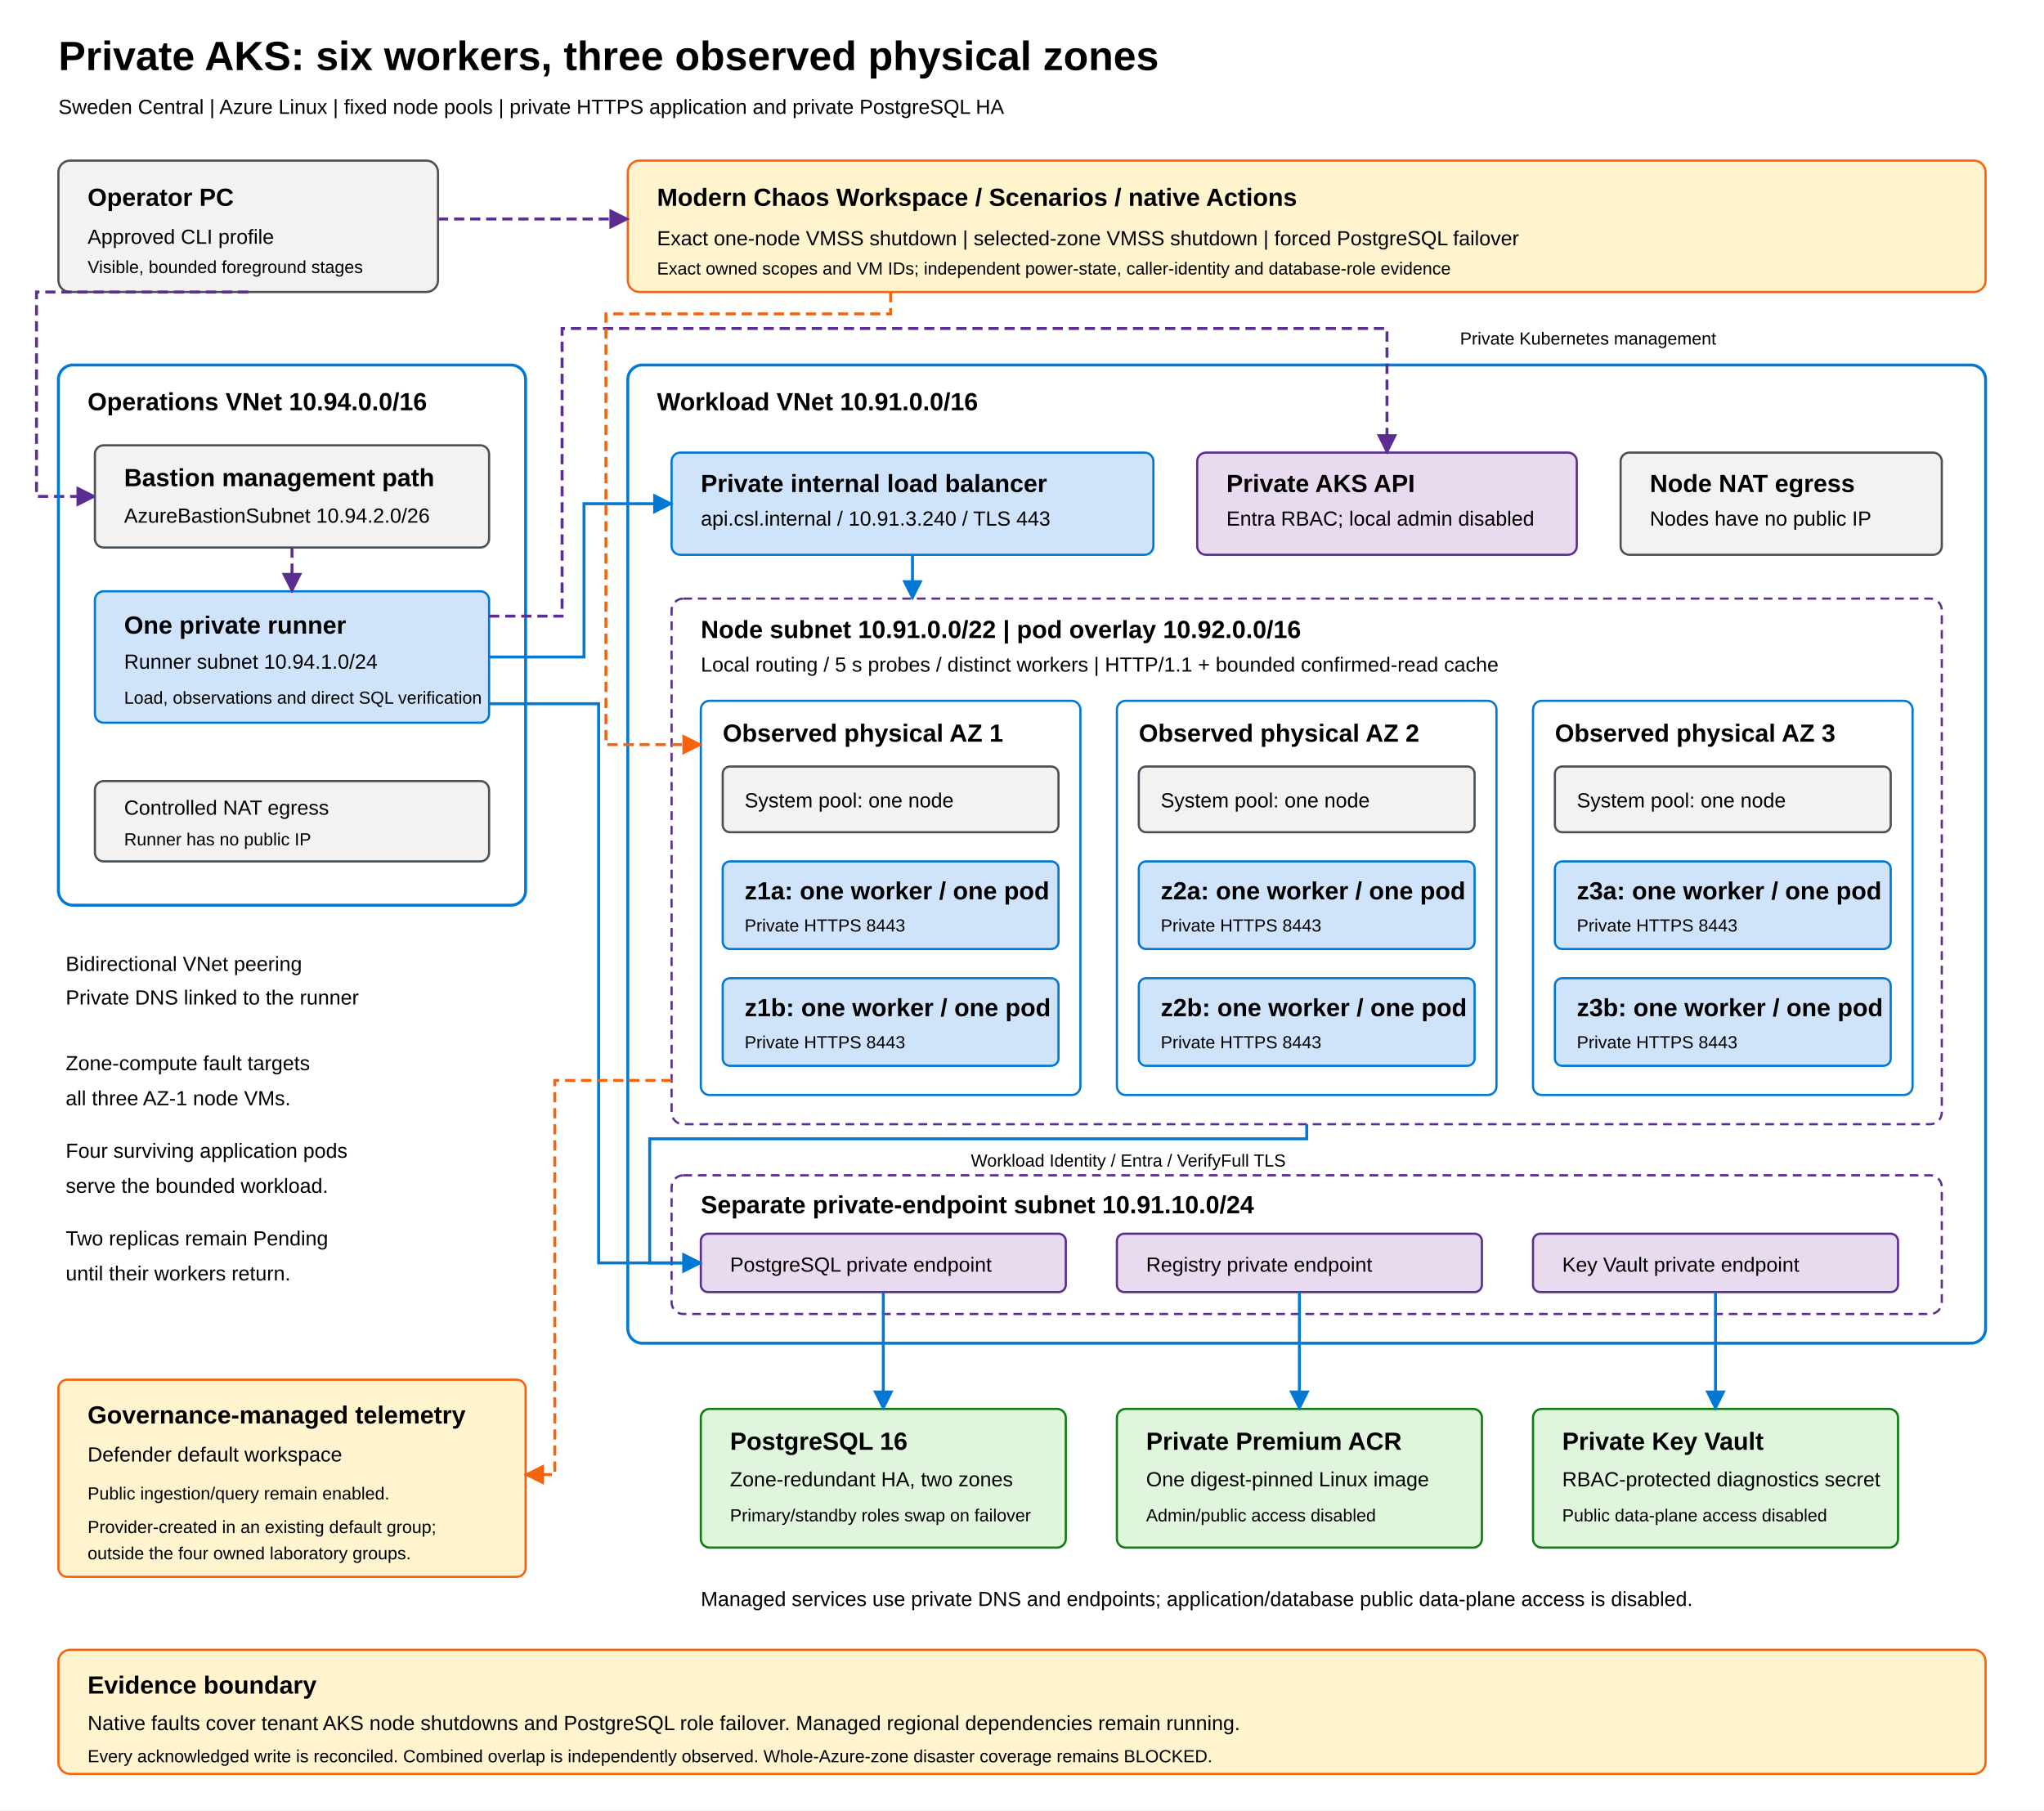
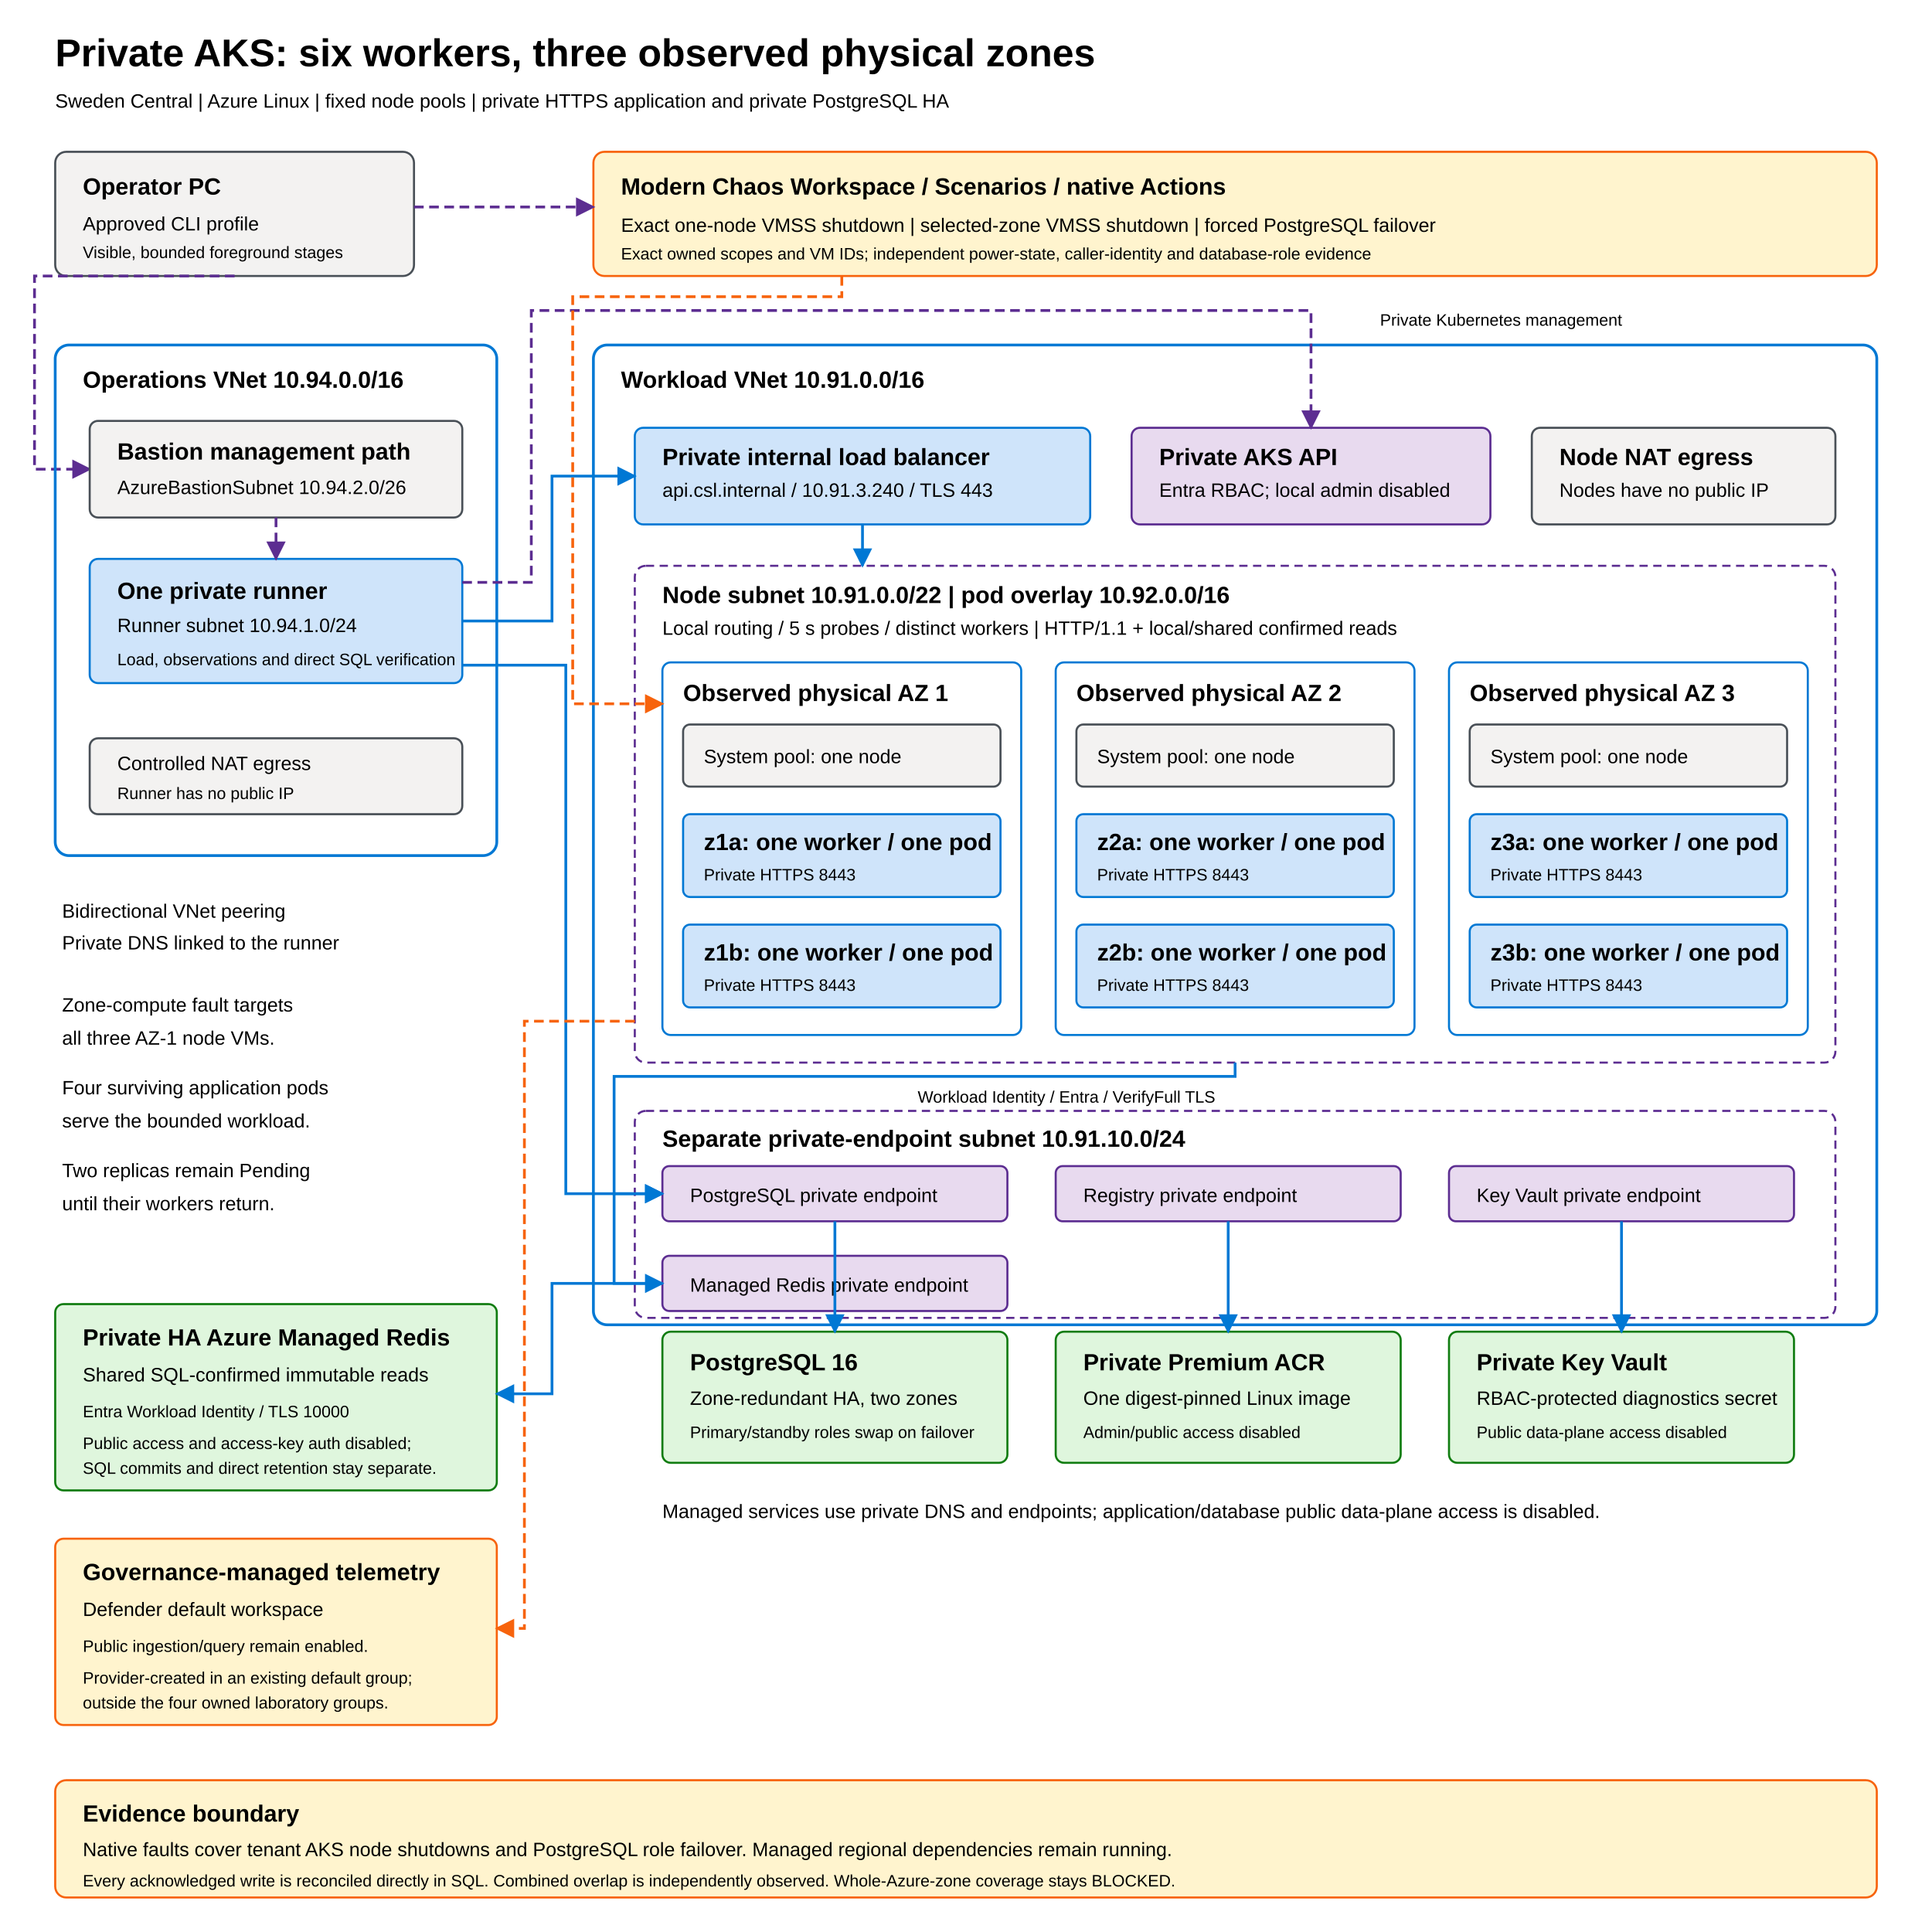
- <svg xmlns="http://www.w3.org/2000/svg" width="1400" height="1240" viewBox="0 0 1400 1240" role="img" aria-labelledby="title description">
+ <svg xmlns="http://www.w3.org/2000/svg" width="1400" height="1400" viewBox="0 0 1400 1400" role="img" aria-labelledby="title description">
  <defs>
    <style>
      text { font-family: "Segoe UI", Arial, sans-serif; fill: #000000; }
      .heading { font-size: 28px; font-weight: 600; }
      .label { font-size: 17px; font-weight: 600; }
      .body { font-size: 14px; }
      .small { font-size: 12px; }
      .network { fill: none; stroke: #0078d4; stroke-width: 2; }
      .subnet { fill: none; stroke: #5c2d91; stroke-width: 1.5; stroke-dasharray: 6 4; }
      .zone { fill: none; stroke: #0078d4; stroke-width: 1.5; }
      .compute { fill: #cfe4fa; stroke: #0078d4; stroke-width: 1.5; }
      .neutral { fill: #f3f2f1; stroke: #495057; stroke-width: 1.5; }
      .identity { fill: #dff6dd; stroke: #107c10; stroke-width: 1.5; }
      .endpoint { fill: #e8daef; stroke: #5c2d91; stroke-width: 1.5; }
      .control { fill: #fff4ce; stroke: #f7630c; stroke-width: 1.5; }
      .dataflow { fill: none; stroke: #0078d4; stroke-width: 2; marker-end: url(#data-arrow); }
      .management { fill: none; stroke: #5c2d91; stroke-width: 2; stroke-dasharray: 7 4; marker-end: url(#management-arrow); }
      .fault { fill: none; stroke: #f7630c; stroke-width: 2; stroke-dasharray: 7 4; marker-end: url(#fault-arrow); }
    </style>
    <marker id="data-arrow" viewBox="0 0 10 10" refX="9" refY="5" markerWidth="7" markerHeight="7" orient="auto">
      <path d="M0 0 L10 5 L0 10 Z" fill="#0078d4" />
    </marker>
    <marker id="management-arrow" viewBox="0 0 10 10" refX="9" refY="5" markerWidth="7" markerHeight="7" orient="auto">
      <path d="M0 0 L10 5 L0 10 Z" fill="#5c2d91" />
    </marker>
    <marker id="fault-arrow" viewBox="0 0 10 10" refX="9" refY="5" markerWidth="7" markerHeight="7" orient="auto">
      <path d="M0 0 L10 5 L0 10 Z" fill="#f7630c" />
    </marker>
  </defs>
-   <rect width="1400" height="1240" fill="#ffffff" />
+   <rect width="1400" height="1400" fill="#ffffff" />
  <g id="management-context">
    <text x="40" y="48" class="heading">Private AKS: six workers, three observed physical zones</text>
    <text x="40" y="78" class="body">Sweden Central | Azure Linux | fixed node pools | private HTTPS application and private PostgreSQL HA</text>
    <rect x="40" y="110" width="260" height="90" rx="8" class="neutral" />
    <text x="60" y="141" class="label">Operator PC</text>
    <text x="60" y="167" class="body">Approved CLI profile</text>
    <text x="60" y="187" class="small">Visible, bounded foreground stages</text>
    <rect x="430" y="110" width="930" height="90" rx="8" class="control" />
    <text x="450" y="141" class="label">Modern Chaos Workspace / Scenarios / native Actions</text>
    <text x="450" y="168" class="body">Exact one-node VMSS shutdown | selected-zone VMSS shutdown | forced PostgreSQL failover</text>
    <text x="450" y="188" class="small">Exact owned scopes and VM IDs; independent power-state, caller-identity and database-role evidence</text>
    <path d="M300 150 H430" class="management" />
    <path d="M170 200 H25 V340 H65" class="management" />
  </g>
  <g id="private-networks">
    <rect x="40" y="250" width="320" height="370" rx="10" class="network" />
    <text x="60" y="281" class="label">Operations VNet 10.94.0.0/16</text>
    <rect x="65" y="305" width="270" height="70" rx="6" class="neutral" />
    <text x="85" y="333" class="label">Bastion management path</text>
    <text x="85" y="358" class="body">AzureBastionSubnet 10.94.2.0/26</text>
    <rect x="65" y="405" width="270" height="90" rx="6" class="compute" />
    <text x="85" y="434" class="label">One private runner</text>
    <text x="85" y="458" class="body">Runner subnet 10.94.1.0/24</text>
    <text x="85" y="482" class="small">Load, observations and direct SQL verification</text>
    <path d="M200 375 V405" class="management" />
    <rect x="65" y="535" width="270" height="55" rx="6" class="neutral" />
    <text x="85" y="558" class="body">Controlled NAT egress</text>
    <text x="85" y="579" class="small">Runner has no public IP</text>
-     <rect x="430" y="250" width="930" height="670" rx="10" class="network" />
+     <rect x="430" y="250" width="930" height="710" rx="10" class="network" />
    <text x="450" y="281" class="label">Workload VNet 10.91.0.0/16</text>
    <rect x="460" y="310" width="330" height="70" rx="6" class="compute" />
    <text x="480" y="337" class="label">Private internal load balancer</text>
    <text x="480" y="360" class="body">api.csl.internal / 10.91.3.240 / TLS 443</text>
    <rect x="820" y="310" width="260" height="70" rx="6" class="endpoint" />
    <text x="840" y="337" class="label">Private AKS API</text>
    <text x="840" y="360" class="body">Entra RBAC; local admin disabled</text>
    <rect x="1110" y="310" width="220" height="70" rx="6" class="neutral" />
    <text x="1130" y="337" class="label">Node NAT egress</text>
    <text x="1130" y="360" class="body">Nodes have no public IP</text>
    <path d="M335 450 H400 V345 H460" class="dataflow" />
    <path d="M335 482 H410 V865 H480" class="dataflow" />
    <text x="45" y="665" class="body">Bidirectional VNet peering</text>
    <text x="45" y="688" class="body">Private DNS linked to the runner</text>
    <path d="M335 422 H385 V225 H950 V310" class="management" />
    <text x="1000" y="236" class="small">Private Kubernetes management</text>
  </g>
  <g id="zonal-compute">
    <rect x="460" y="410" width="870" height="360" rx="8" class="subnet" />
    <text x="480" y="437" class="label">Node subnet 10.91.0.0/22 | pod overlay 10.92.0.0/16</text>
-     <text x="480" y="460" class="body">Local routing / 5 s probes / distinct workers | HTTP/1.1 + bounded confirmed-read cache</text>
+     <text x="480" y="460" class="body">Local routing / 5 s probes / distinct workers | HTTP/1.1 + local/shared confirmed reads</text>
    <g id="zone-1">
      <rect x="480" y="480" width="260" height="270" rx="6" class="zone" />
      <text x="495" y="508" class="label">Observed physical AZ 1</text>
      <rect x="495" y="525" width="230" height="45" rx="5" class="neutral" />
      <text x="510" y="553" class="body">System pool: one node</text>
      <rect x="495" y="590" width="230" height="60" rx="5" class="compute" />
      <text x="510" y="616" class="label">z1a: one worker / one pod</text>
      <text x="510" y="638" class="small">Private HTTPS 8443</text>
      <rect x="495" y="670" width="230" height="60" rx="5" class="compute" />
      <text x="510" y="696" class="label">z1b: one worker / one pod</text>
      <text x="510" y="718" class="small">Private HTTPS 8443</text>
    </g>
    <g id="zone-2">
      <rect x="765" y="480" width="260" height="270" rx="6" class="zone" />
      <text x="780" y="508" class="label">Observed physical AZ 2</text>
      <rect x="780" y="525" width="230" height="45" rx="5" class="neutral" />
      <text x="795" y="553" class="body">System pool: one node</text>
      <rect x="780" y="590" width="230" height="60" rx="5" class="compute" />
      <text x="795" y="616" class="label">z2a: one worker / one pod</text>
      <text x="795" y="638" class="small">Private HTTPS 8443</text>
      <rect x="780" y="670" width="230" height="60" rx="5" class="compute" />
      <text x="795" y="696" class="label">z2b: one worker / one pod</text>
      <text x="795" y="718" class="small">Private HTTPS 8443</text>
    </g>
    <g id="zone-3">
      <rect x="1050" y="480" width="260" height="270" rx="6" class="zone" />
      <text x="1065" y="508" class="label">Observed physical AZ 3</text>
      <rect x="1065" y="525" width="230" height="45" rx="5" class="neutral" />
      <text x="1080" y="553" class="body">System pool: one node</text>
      <rect x="1065" y="590" width="230" height="60" rx="5" class="compute" />
      <text x="1080" y="616" class="label">z3a: one worker / one pod</text>
      <text x="1080" y="638" class="small">Private HTTPS 8443</text>
      <rect x="1065" y="670" width="230" height="60" rx="5" class="compute" />
      <text x="1080" y="696" class="label">z3b: one worker / one pod</text>
      <text x="1080" y="718" class="small">Private HTTPS 8443</text>
    </g>
    <path d="M625 380 V410" class="dataflow" />
    <path d="M610 200 V215 H415 V510 H480" class="fault" />
    <text x="45" y="733" class="body">Zone-compute fault targets</text>
    <text x="45" y="757" class="body">all three AZ-1 node VMs.</text>
    <text x="45" y="793" class="body">Four surviving application pods</text>
    <text x="45" y="817" class="body">serve the bounded workload.</text>
    <text x="45" y="853" class="body">Two replicas remain Pending</text>
    <text x="45" y="877" class="body">until their workers return.</text>
  </g>
  <g id="managed-dependencies">
-     <rect x="460" y="805" width="870" height="95" rx="8" class="subnet" />
+     <rect x="460" y="805" width="870" height="150" rx="8" class="subnet" />
    <text x="480" y="831" class="label">Separate private-endpoint subnet 10.91.10.0/24</text>
    <rect x="480" y="845" width="250" height="40" rx="5" class="endpoint" />
    <text x="500" y="871" class="body">PostgreSQL private endpoint</text>
    <rect x="765" y="845" width="250" height="40" rx="5" class="endpoint" />
    <text x="785" y="871" class="body">Registry private endpoint</text>
    <rect x="1050" y="845" width="250" height="40" rx="5" class="endpoint" />
    <text x="1070" y="871" class="body">Key Vault private endpoint</text>
+     <rect x="480" y="910" width="250" height="40" rx="5" class="endpoint" />
+     <text x="500" y="936" class="body">Managed Redis private endpoint</text>
    <path d="M895 770 V780 H445 V865 H480" class="dataflow" />
+     <path d="M445 865 V930 H480" class="dataflow" />
    <text x="665" y="799" class="small">Workload Identity / Entra / VerifyFull TLS</text>
    <rect x="480" y="965" width="250" height="95" rx="6" class="identity" />
    <text x="500" y="993" class="label">PostgreSQL 16</text>
    <text x="500" y="1018" class="body">Zone-redundant HA, two zones</text>
    <text x="500" y="1042" class="small">Primary/standby roles swap on failover</text>
    <rect x="765" y="965" width="250" height="95" rx="6" class="identity" />
    <text x="785" y="993" class="label">Private Premium ACR</text>
    <text x="785" y="1018" class="body">One digest-pinned Linux image</text>
    <text x="785" y="1042" class="small">Admin/public access disabled</text>
    <rect x="1050" y="965" width="250" height="95" rx="6" class="identity" />
    <text x="1070" y="993" class="label">Private Key Vault</text>
    <text x="1070" y="1018" class="body">RBAC-protected diagnostics secret</text>
    <text x="1070" y="1042" class="small">Public data-plane access disabled</text>
    <path d="M605 885 V965" class="dataflow" />
    <path d="M890 885 V965" class="dataflow" />
    <path d="M1175 885 V965" class="dataflow" />
    <text x="480" y="1100" class="body">Managed services use private DNS and endpoints; application/database public data-plane access is disabled.</text>
-     <rect x="40" y="945" width="320" height="135" rx="6" class="control" />
-     <text x="60" y="975" class="label">Governance-managed telemetry</text>
-     <text x="60" y="1001" class="body">Defender default workspace</text>
-     <text x="60" y="1027" class="small">Public ingestion/query remain enabled.</text>
-     <text x="60" y="1050" class="small">Provider-created in an existing default group;</text>
-     <text x="60" y="1068" class="small">outside the four owned laboratory groups.</text>
-     <path d="M460 740 H380 V1010 H360" class="fault" />
+     <rect x="40" y="945" width="320" height="135" rx="6" class="identity" />
+     <text x="60" y="975" class="label">Private HA Azure Managed Redis</text>
+     <text x="60" y="1001" class="body">Shared SQL-confirmed immutable reads</text>
+     <text x="60" y="1027" class="small">Entra Workload Identity / TLS 10000</text>
+     <text x="60" y="1050" class="small">Public access and access-key auth disabled;</text>
+     <text x="60" y="1068" class="small">SQL commits and direct retention stay separate.</text>
+     <path d="M480 930 H400 V1010 H360" class="dataflow" />
+     <rect x="40" y="1115" width="320" height="135" rx="6" class="control" />
+     <text x="60" y="1145" class="label">Governance-managed telemetry</text>
+     <text x="60" y="1171" class="body">Defender default workspace</text>
+     <text x="60" y="1197" class="small">Public ingestion/query remain enabled.</text>
+     <text x="60" y="1220" class="small">Provider-created in an existing default group;</text>
+     <text x="60" y="1238" class="small">outside the four owned laboratory groups.</text>
+     <path d="M460 740 H380 V1180 H360" class="fault" />
  </g>
  <g id="measurement-boundary">
-     <rect x="40" y="1130" width="1320" height="85" rx="8" class="control" />
-     <text x="60" y="1160" class="label">Evidence boundary</text>
-     <text x="60" y="1185" class="body">Native faults cover tenant AKS node shutdowns and PostgreSQL role failover. Managed regional dependencies remain running.</text>
-     <text x="60" y="1207" class="small">Every acknowledged write is reconciled. Combined overlap is independently observed. Whole-Azure-zone disaster coverage remains BLOCKED.</text>
+     <rect x="40" y="1290" width="1320" height="85" rx="8" class="control" />
+     <text x="60" y="1320" class="label">Evidence boundary</text>
+     <text x="60" y="1345" class="body">Native faults cover tenant AKS node shutdowns and PostgreSQL role failover. Managed regional dependencies remain running.</text>
+     <text x="60" y="1367" class="small">Every acknowledged write is reconciled directly in SQL. Combined overlap is independently observed. Whole-Azure-zone coverage stays BLOCKED.</text>
  </g>
</svg>
